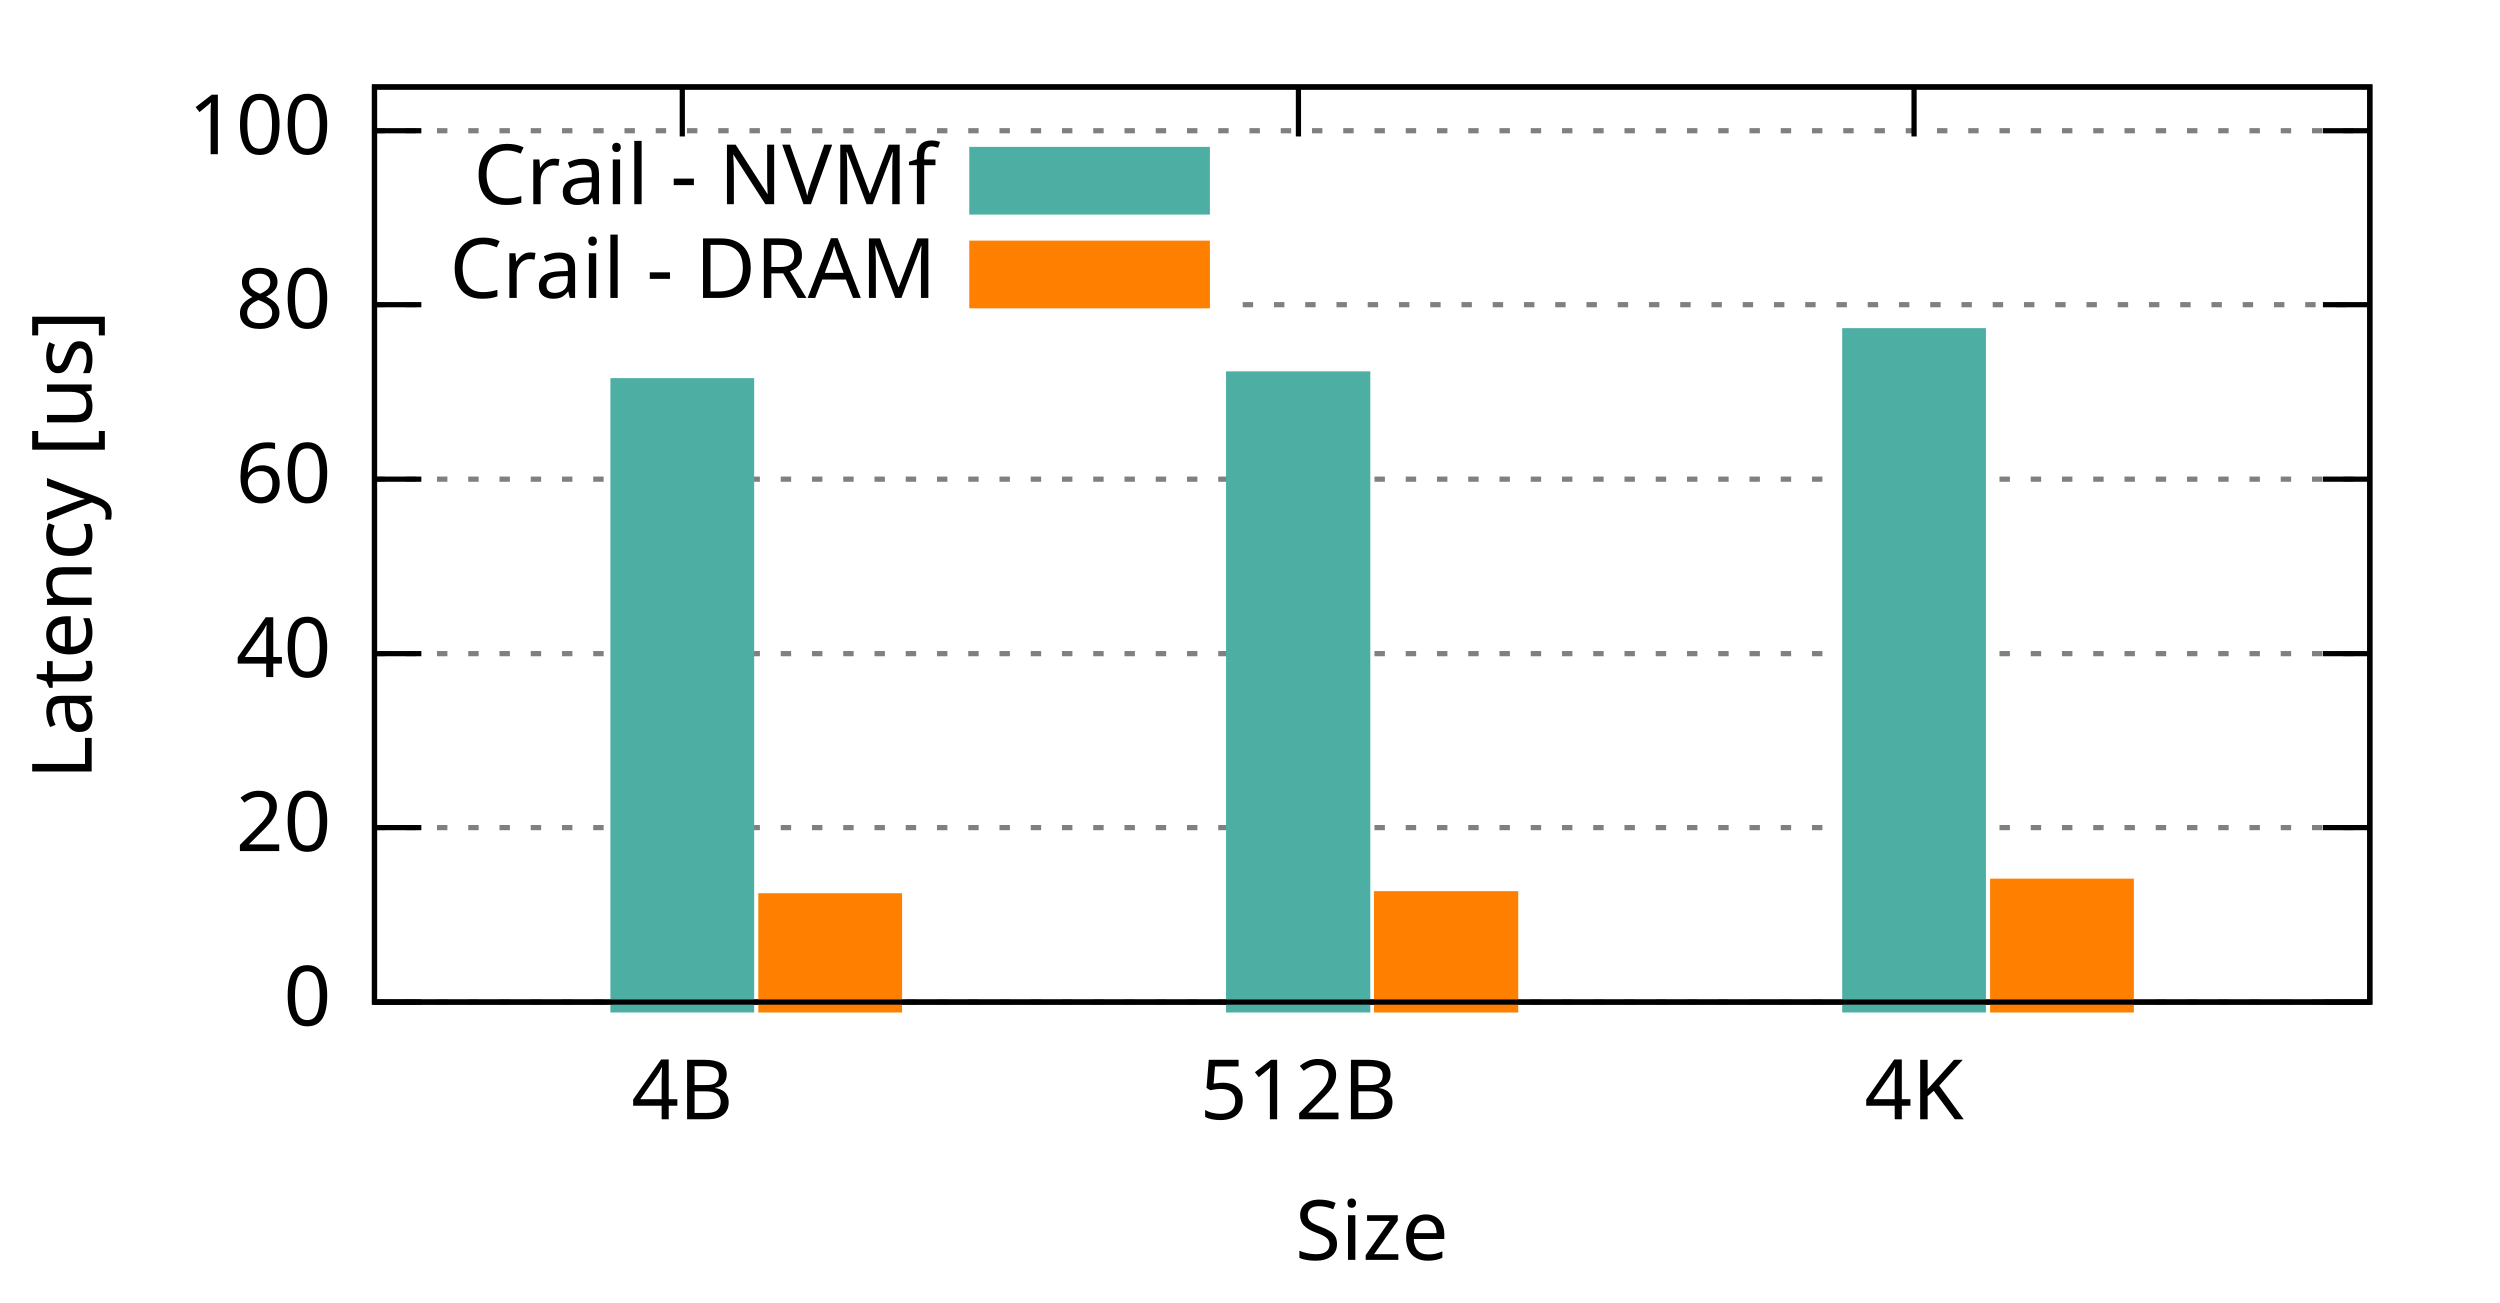
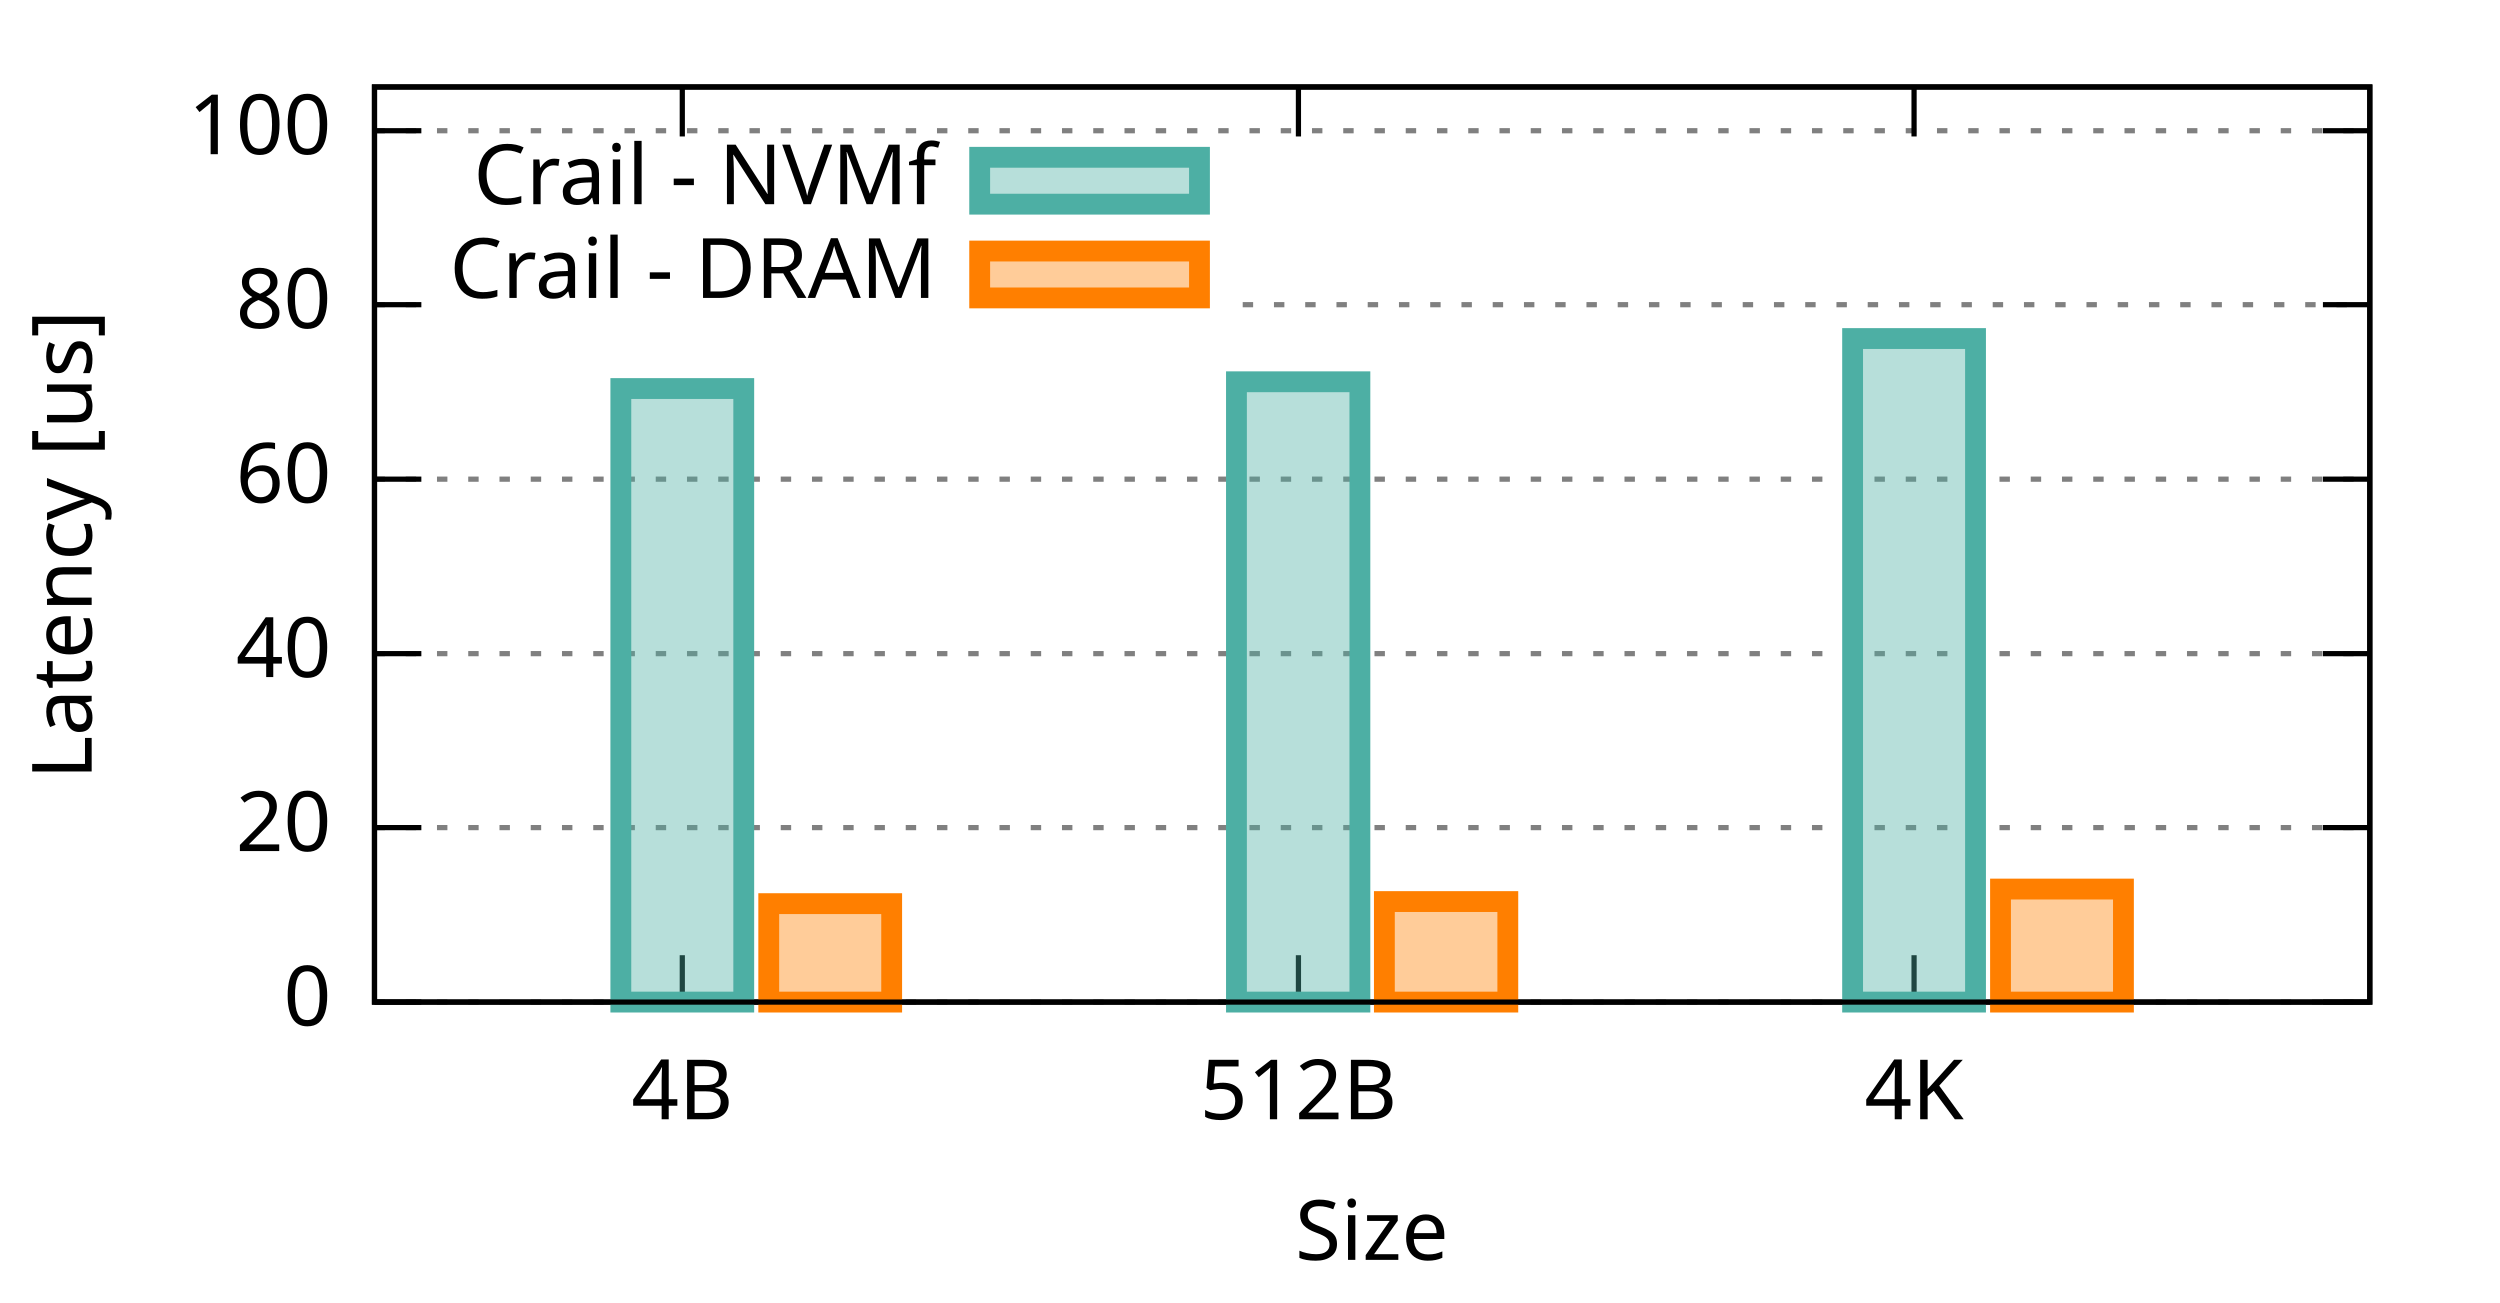
<svg xmlns="http://www.w3.org/2000/svg" xmlns:xlink="http://www.w3.org/1999/xlink" width="480" height="250" viewBox="0 0 480 250">
  <g id="gnuplot_canvas">
    <rect x="0" y="0" width="480" height="250" fill="none" />
    <defs>
      <circle id="gpDot" r="0.5" stroke-width="0.5" />
      <path id="gpPt0" stroke-width="0.222" stroke="currentColor" d="M-1,0 h2 M0,-1 v2" />
      <path id="gpPt1" stroke-width="0.222" stroke="currentColor" d="M-1,-1 L1,1 M1,-1 L-1,1" />
      <path id="gpPt2" stroke-width="0.222" stroke="currentColor" d="M-1,0 L1,0 M0,-1 L0,1 M-1,-1 L1,1 M-1,1 L1,-1" />
      <rect id="gpPt3" stroke-width="0.222" stroke="currentColor" x="-1" y="-1" width="2" height="2" />
      <rect id="gpPt4" stroke-width="0.222" stroke="currentColor" fill="currentColor" x="-1" y="-1" width="2" height="2" />
      <circle id="gpPt5" stroke-width="0.222" stroke="currentColor" cx="0" cy="0" r="1" />
      <use xlink:href="#gpPt5" id="gpPt6" fill="currentColor" stroke="none" />
      <path id="gpPt7" stroke-width="0.222" stroke="currentColor" d="M0,-1.33 L-1.33,0.67 L1.33,0.67 z" />
      <use xlink:href="#gpPt7" id="gpPt8" fill="currentColor" stroke="none" />
      <use xlink:href="#gpPt7" id="gpPt9" stroke="currentColor" transform="rotate(180)" />
      <use xlink:href="#gpPt9" id="gpPt10" fill="currentColor" stroke="none" />
      <use xlink:href="#gpPt3" id="gpPt11" stroke="currentColor" transform="rotate(45)" />
      <use xlink:href="#gpPt11" id="gpPt12" fill="currentColor" stroke="none" />
    </defs>
    <g style="fill:none; color:white; stroke:currentColor; stroke-width:1.00; stroke-linecap:butt; stroke-linejoin:miter">
</g>
    <g style="fill:none; color:black; stroke:currentColor; stroke-width:1.00; stroke-linecap:butt; stroke-linejoin:miter">
</g>
    <g style="fill:none; color:gray; stroke:currentColor; stroke-width:1.00; stroke-linecap:butt; stroke-linejoin:miter">
      <path stroke="gray" stroke-dasharray=" 2,4" class="gridline" d="M71.9,192.4 L455.0,192.4  h0.01" />
    </g>
    <g style="fill:none; color:black; stroke:currentColor; stroke-width:1.00; stroke-linecap:butt; stroke-linejoin:miter">
      <path stroke="black" d="M71.9,192.4 L80.9,192.4 M455.0,192.4 L446.0,192.4  h0.01" />
      <g transform="translate(63.6,196.9)" style="stroke:none; fill:black; font-family:Times-Roman; font-size:12.00pt; text-anchor:end">
        <text> 0</text>
      </g>
    </g>
    <g style="fill:none; color:gray; stroke:currentColor; stroke-width:1.00; stroke-linecap:butt; stroke-linejoin:miter">
      <path stroke="gray" stroke-dasharray=" 2,4" class="gridline" d="M71.9,158.9 L455.0,158.9  h0.01" />
    </g>
    <g style="fill:none; color:black; stroke:currentColor; stroke-width:1.00; stroke-linecap:butt; stroke-linejoin:miter">
      <path stroke="black" d="M71.9,158.9 L80.9,158.9 M455.0,158.9 L446.0,158.9  h0.01" />
      <g transform="translate(63.6,163.4)" style="stroke:none; fill:black; font-family:Times-Roman; font-size:12.00pt; text-anchor:end">
        <text> 20</text>
      </g>
    </g>
    <g style="fill:none; color:gray; stroke:currentColor; stroke-width:1.00; stroke-linecap:butt; stroke-linejoin:miter">
      <path stroke="gray" stroke-dasharray=" 2,4" class="gridline" d="M71.9,125.5 L455.0,125.5  h0.01" />
    </g>
    <g style="fill:none; color:black; stroke:currentColor; stroke-width:1.00; stroke-linecap:butt; stroke-linejoin:miter">
      <path stroke="black" d="M71.9,125.5 L80.9,125.5 M455.0,125.5 L446.0,125.5  h0.01" />
      <g transform="translate(63.6,130.0)" style="stroke:none; fill:black; font-family:Times-Roman; font-size:12.00pt; text-anchor:end">
        <text> 40</text>
      </g>
    </g>
    <g style="fill:none; color:gray; stroke:currentColor; stroke-width:1.00; stroke-linecap:butt; stroke-linejoin:miter">
      <path stroke="gray" stroke-dasharray=" 2,4" class="gridline" d="M71.9,92.0 L455.0,92.0  h0.01" />
    </g>
    <g style="fill:none; color:black; stroke:currentColor; stroke-width:1.00; stroke-linecap:butt; stroke-linejoin:miter">
      <path stroke="black" d="M71.9,92.0 L80.9,92.0 M455.0,92.0 L446.0,92.0  h0.01" />
      <g transform="translate(63.6,96.5)" style="stroke:none; fill:black; font-family:Times-Roman; font-size:12.00pt; text-anchor:end">
        <text> 60</text>
      </g>
    </g>
    <g style="fill:none; color:gray; stroke:currentColor; stroke-width:1.00; stroke-linecap:butt; stroke-linejoin:miter">
      <path stroke="gray" stroke-dasharray=" 2,4" class="gridline" d="M71.9,58.5 L80.2,58.5 M238.6,58.5 L455.0,58.5  h0.01" />
    </g>
    <g style="fill:none; color:black; stroke:currentColor; stroke-width:1.00; stroke-linecap:butt; stroke-linejoin:miter">
      <path stroke="black" d="M71.9,58.5 L80.9,58.5 M455.0,58.5 L446.0,58.5  h0.01" />
      <g transform="translate(63.6,63.0)" style="stroke:none; fill:black; font-family:Times-Roman; font-size:12.00pt; text-anchor:end">
        <text> 80</text>
      </g>
    </g>
    <g style="fill:none; color:gray; stroke:currentColor; stroke-width:1.00; stroke-linecap:butt; stroke-linejoin:miter">
      <path stroke="gray" stroke-dasharray=" 2,4" class="gridline" d="M71.9,25.1 L455.0,25.1  h0.01" />
    </g>
    <g style="fill:none; color:black; stroke:currentColor; stroke-width:1.00; stroke-linecap:butt; stroke-linejoin:miter">
      <path stroke="black" d="M71.9,25.1 L80.9,25.1 M455.0,25.1 L446.0,25.1  h0.01" />
      <g transform="translate(63.6,29.6)" style="stroke:none; fill:black; font-family:Times-Roman; font-size:12.00pt; text-anchor:end">
        <text> 100</text>
      </g>
      <path stroke="black" d="M131.0,192.4 L131.0,183.4 M131.0,16.7 L131.0,25.7  h0.01" />
      <g transform="translate(131.0,214.9)" style="stroke:none; fill:black; font-family:Times-Roman; font-size:12.00pt; text-anchor:middle">
        <text>4B</text>
      </g>
      <path stroke="black" d="M249.3,192.4 L249.3,183.4 M249.3,16.7 L249.3,25.7  h0.01" />
      <g transform="translate(249.3,214.9)" style="stroke:none; fill:black; font-family:Times-Roman; font-size:12.00pt; text-anchor:middle">
        <text>512B</text>
      </g>
      <path stroke="black" d="M367.5,192.4 L367.5,183.4 M367.5,16.7 L367.5,25.7  h0.01" />
      <g transform="translate(367.5,214.9)" style="stroke:none; fill:black; font-family:Times-Roman; font-size:12.00pt; text-anchor:middle">
        <text>4K</text>
      </g>
      <path stroke="black" d="M71.9,16.7 L71.9,192.4 L455.0,192.4 L455.0,16.7 L71.9,16.7 Z  h0.01" />
      <g transform="translate(17.6,104.6) rotate(270)" style="stroke:none; fill:black; font-family:Times-Roman; font-size:12.00pt; text-anchor:middle">
        <text>Latency [us]</text>
      </g>
      <g transform="translate(263.4,241.9)" style="stroke:none; fill:black; font-family:Times-Roman; font-size:12.00pt; text-anchor:middle">
        <text>Size</text>
      </g>
    </g>
    <g id="gnuplot_plot_1">
      <g style="fill:none; color:white; stroke:black; stroke-width:4.00; stroke-linecap:butt; stroke-linejoin:miter">
</g>
      <g style="fill:none; color:red; stroke:currentColor; stroke-width:4.00; stroke-linecap:butt; stroke-linejoin:miter">
        <g transform="translate(179.8,39.2)" style="stroke:none; fill:black; font-family:Times-Roman; font-size:12.00pt; text-anchor:end">
          <text>Crail - NVMf</text>
        </g>
        <g style="stroke:none; shape-rendering:crispEdges">
-           <polygon fill="rgb( 77, 175, 164)" points="188.1,39.2 230.3,39.2 230.3,30.2 188.1,30.2 " />
+           <polygon fill="rgb( 77, 175, 164)" fill-opacity="0.4" points="188.1,39.2 230.3,39.2 230.3,30.2 188.1,30.2 " />
        </g>
        <path stroke="rgb( 77, 175, 164)" d="M188.1,39.2 L230.3,39.2 L230.3,30.2 L188.1,30.2 L188.1,39.2 Z  h0.01" />
        <g style="stroke:none; shape-rendering:crispEdges">
-           <polygon fill="rgb( 77, 175, 164)" points="119.2,192.4 142.9,192.4 142.9,74.5 119.2,74.5 " />
+           <polygon fill="rgb( 77, 175, 164)" fill-opacity="0.4" points="119.2,192.4 142.9,192.4 142.9,74.5 119.2,74.5 " />
        </g>
        <path stroke="rgb( 77, 175, 164)" d="M119.2,192.4 L119.2,74.6 L142.8,74.6 L142.8,192.4 L119.2,192.4 Z  h0.01" />
        <g style="stroke:none; shape-rendering:crispEdges">
-           <polygon fill="rgb( 77, 175, 164)" points="237.4,192.4 261.2,192.4 261.2,73.2 237.4,73.2 " />
+           <polygon fill="rgb( 77, 175, 164)" fill-opacity="0.4" points="237.4,192.4 261.2,192.4 261.2,73.2 237.4,73.2 " />
        </g>
        <path stroke="rgb( 77, 175, 164)" d="M237.4,192.4 L237.4,73.3 L261.1,73.3 L261.1,192.4 L237.4,192.4 Z  h0.01" />
        <g style="stroke:none; shape-rendering:crispEdges">
-           <polygon fill="rgb( 77, 175, 164)" points="355.7,192.4 379.4,192.4 379.4,64.9 355.7,64.9 " />
+           <polygon fill="rgb( 77, 175, 164)" fill-opacity="0.4" points="355.7,192.4 379.4,192.4 379.4,64.9 355.7,64.9 " />
        </g>
        <path stroke="rgb( 77, 175, 164)" d="M355.7,192.4 L355.7,65.0 L379.3,65.0 L379.3,192.4 L355.7,192.4 Z  h0.01" />
      </g>
    </g>
    <g id="gnuplot_plot_2">
      <g style="fill:none; color:green; stroke:currentColor; stroke-width:4.00; stroke-linecap:butt; stroke-linejoin:miter">
        <g transform="translate(179.8,57.2)" style="stroke:none; fill:black; font-family:Times-Roman; font-size:12.00pt; text-anchor:end">
          <text>Crail - DRAM</text>
        </g>
        <g style="stroke:none; shape-rendering:crispEdges">
-           <polygon fill="rgb(255, 127,   0)" points="188.1,57.2 230.3,57.2 230.3,48.2 188.1,48.2 " />
+           <polygon fill="rgb(255, 127,   0)" fill-opacity="0.4" points="188.1,57.2 230.3,57.2 230.3,48.2 188.1,48.2 " />
        </g>
        <path stroke="rgb(255, 127,   0)" d="M188.1,57.2 L230.3,57.2 L230.3,48.2 L188.1,48.2 L188.1,57.2 Z  h0.01" />
        <g style="stroke:none; shape-rendering:crispEdges">
-           <polygon fill="rgb(255, 127,   0)" points="147.6,192.4 171.3,192.4 171.3,173.4 147.6,173.4 " />
+           <polygon fill="rgb(255, 127,   0)" fill-opacity="0.4" points="147.6,192.4 171.3,192.4 171.3,173.4 147.6,173.4 " />
        </g>
        <path stroke="rgb(255, 127,   0)" d="M147.6,192.4 L147.6,173.5 L171.2,173.5 L171.2,192.4 L147.6,192.4 Z  h0.01" />
        <g style="stroke:none; shape-rendering:crispEdges">
-           <polygon fill="rgb(255, 127,   0)" points="265.8,192.4 289.6,192.4 289.6,173.0 265.8,173.0 " />
+           <polygon fill="rgb(255, 127,   0)" fill-opacity="0.4" points="265.8,192.4 289.6,192.4 289.6,173.0 265.8,173.0 " />
        </g>
        <path stroke="rgb(255, 127,   0)" d="M265.8,192.4 L265.8,173.1 L289.5,173.1 L289.5,192.4 L265.8,192.4 Z  h0.01" />
        <g style="stroke:none; shape-rendering:crispEdges">
-           <polygon fill="rgb(255, 127,   0)" points="384.1,192.4 407.8,192.4 407.8,170.6 384.1,170.6 " />
+           <polygon fill="rgb(255, 127,   0)" fill-opacity="0.4" points="384.1,192.4 407.8,192.4 407.8,170.6 384.1,170.6 " />
        </g>
        <path stroke="rgb(255, 127,   0)" d="M384.1,192.4 L384.1,170.7 L407.7,170.7 L407.7,192.4 L384.1,192.4 Z  h0.01" />
      </g>
    </g>
    <g style="fill:none; color:white; stroke:rgb(255, 127,   0); stroke-width:1.00; stroke-linecap:butt; stroke-linejoin:miter">
</g>
    <g style="fill:none; color:black; stroke:currentColor; stroke-width:1.00; stroke-linecap:butt; stroke-linejoin:miter">
      <path stroke="black" d="M71.9,16.7 L71.9,192.4 L455.0,192.4 L455.0,16.7 L71.9,16.7 Z  h0.01" />
    </g>
  </g>
</svg>
